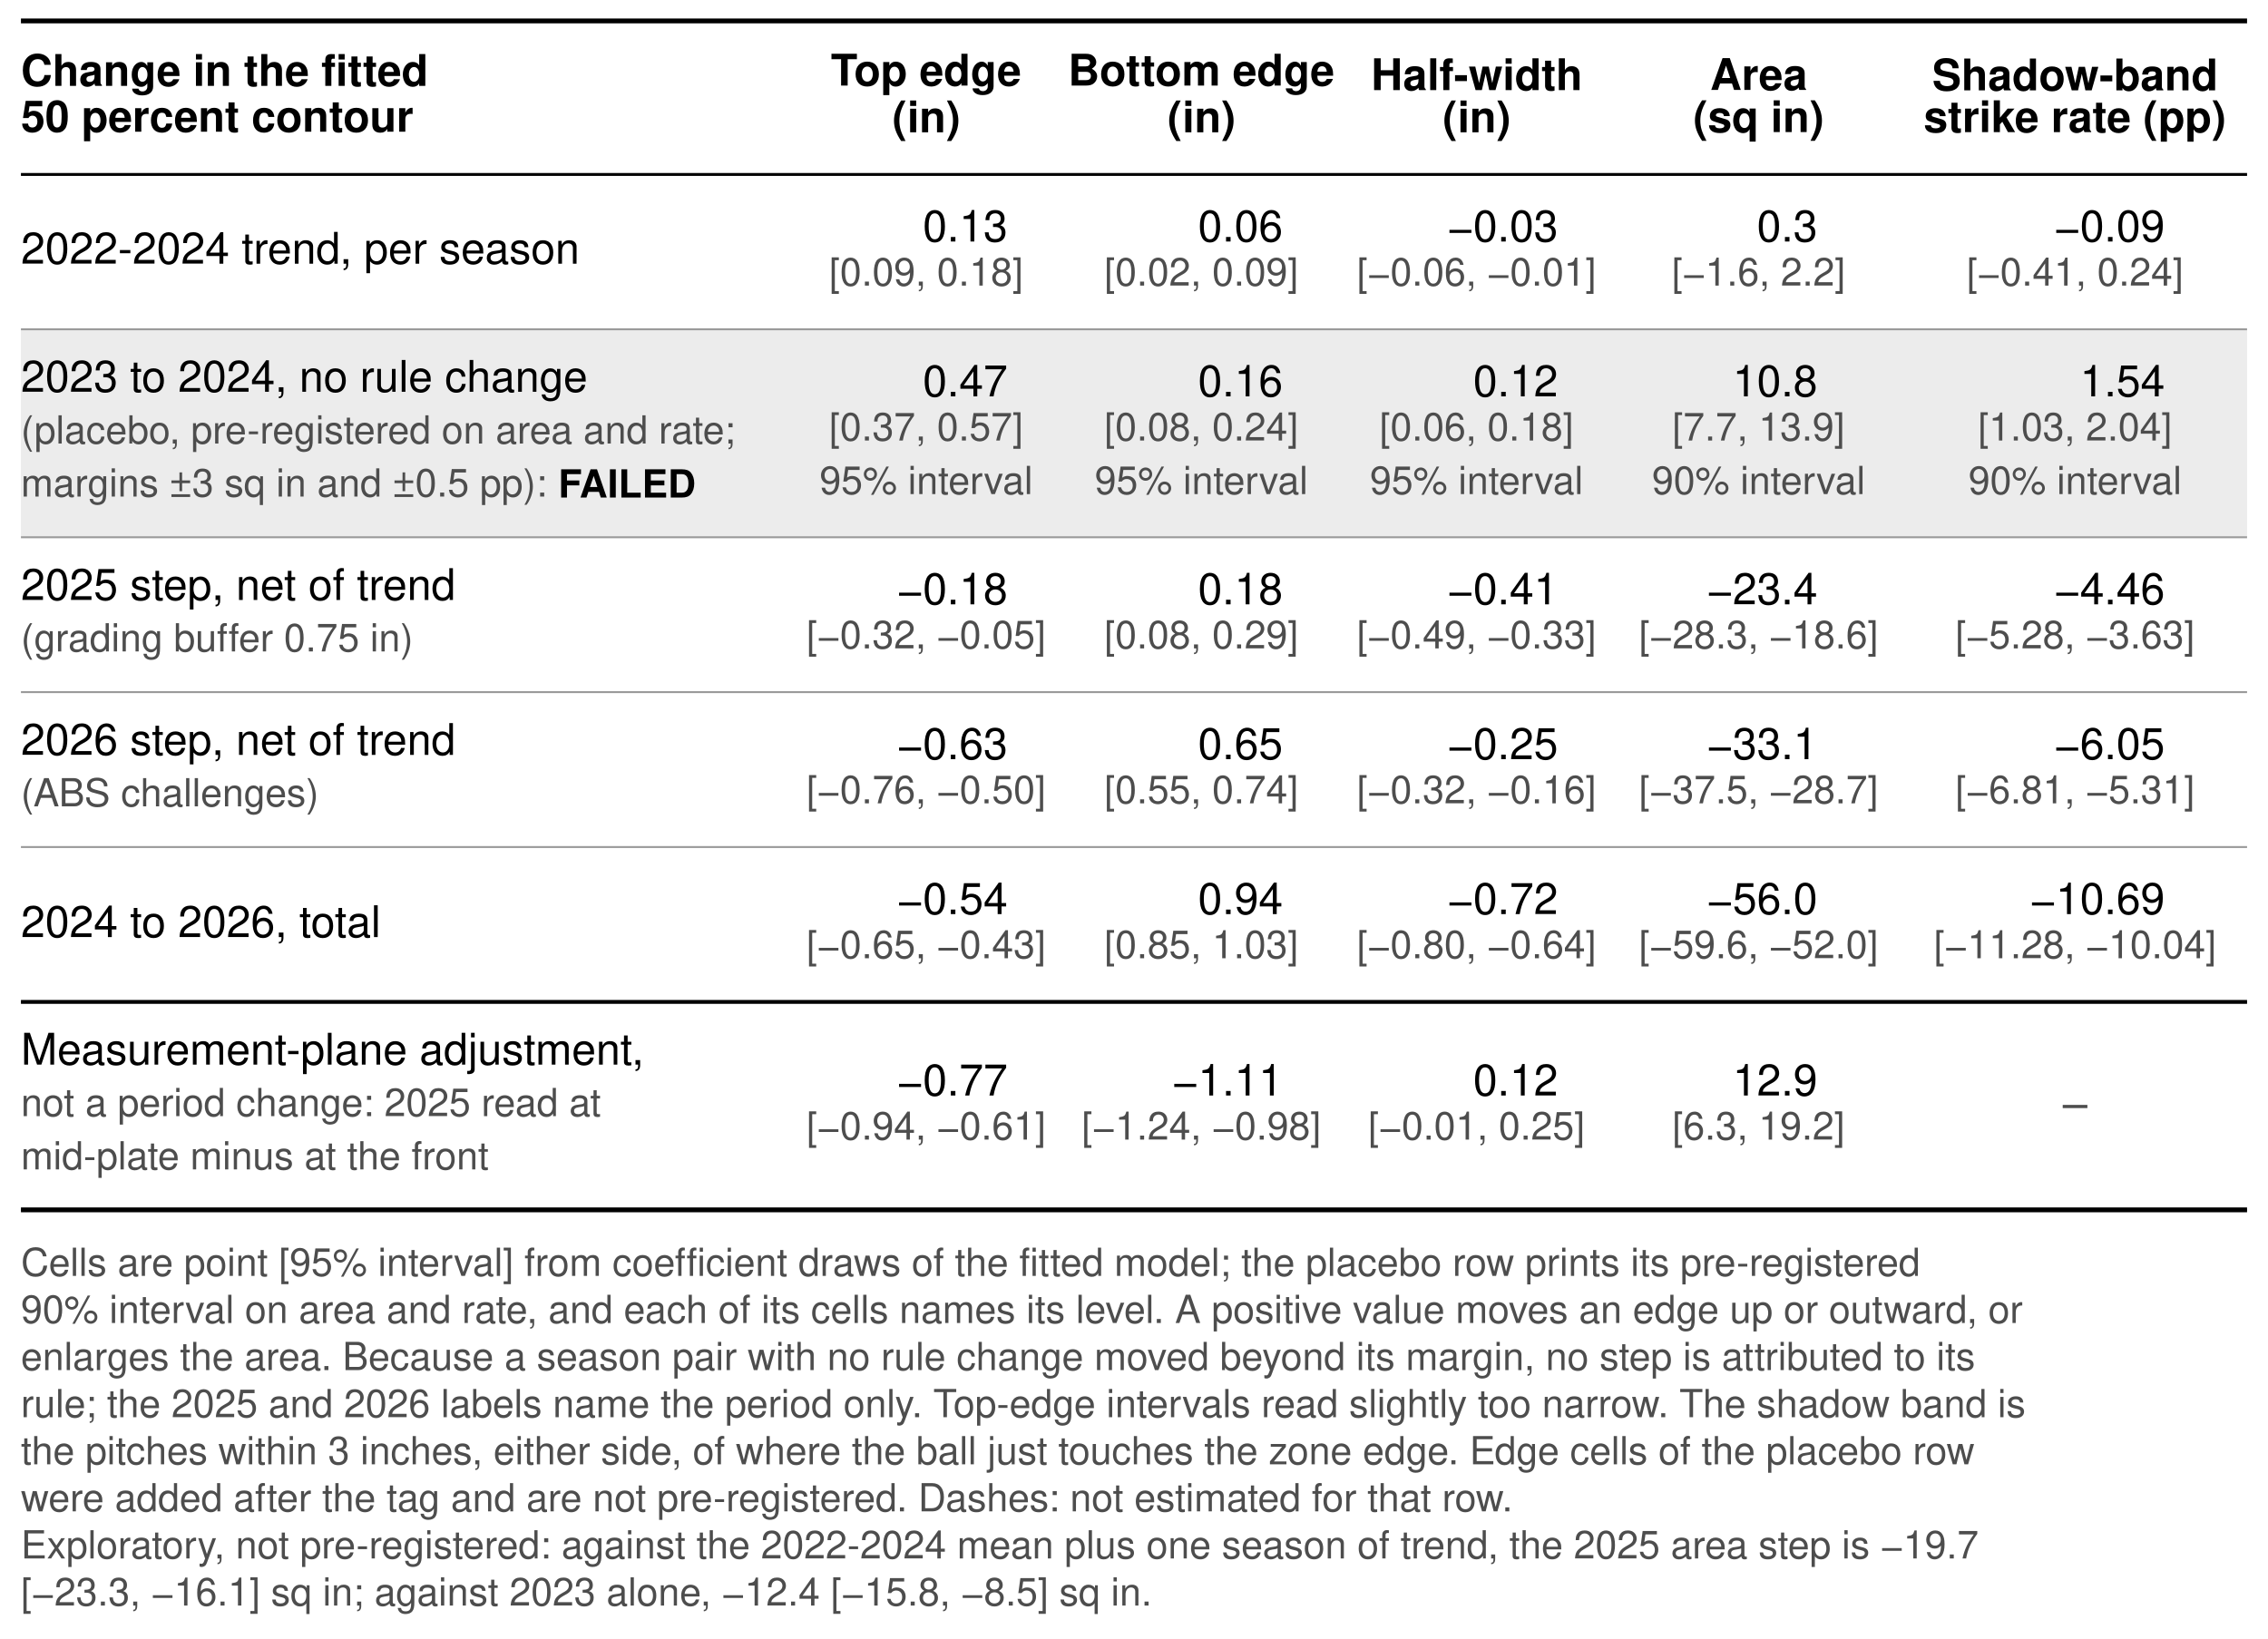
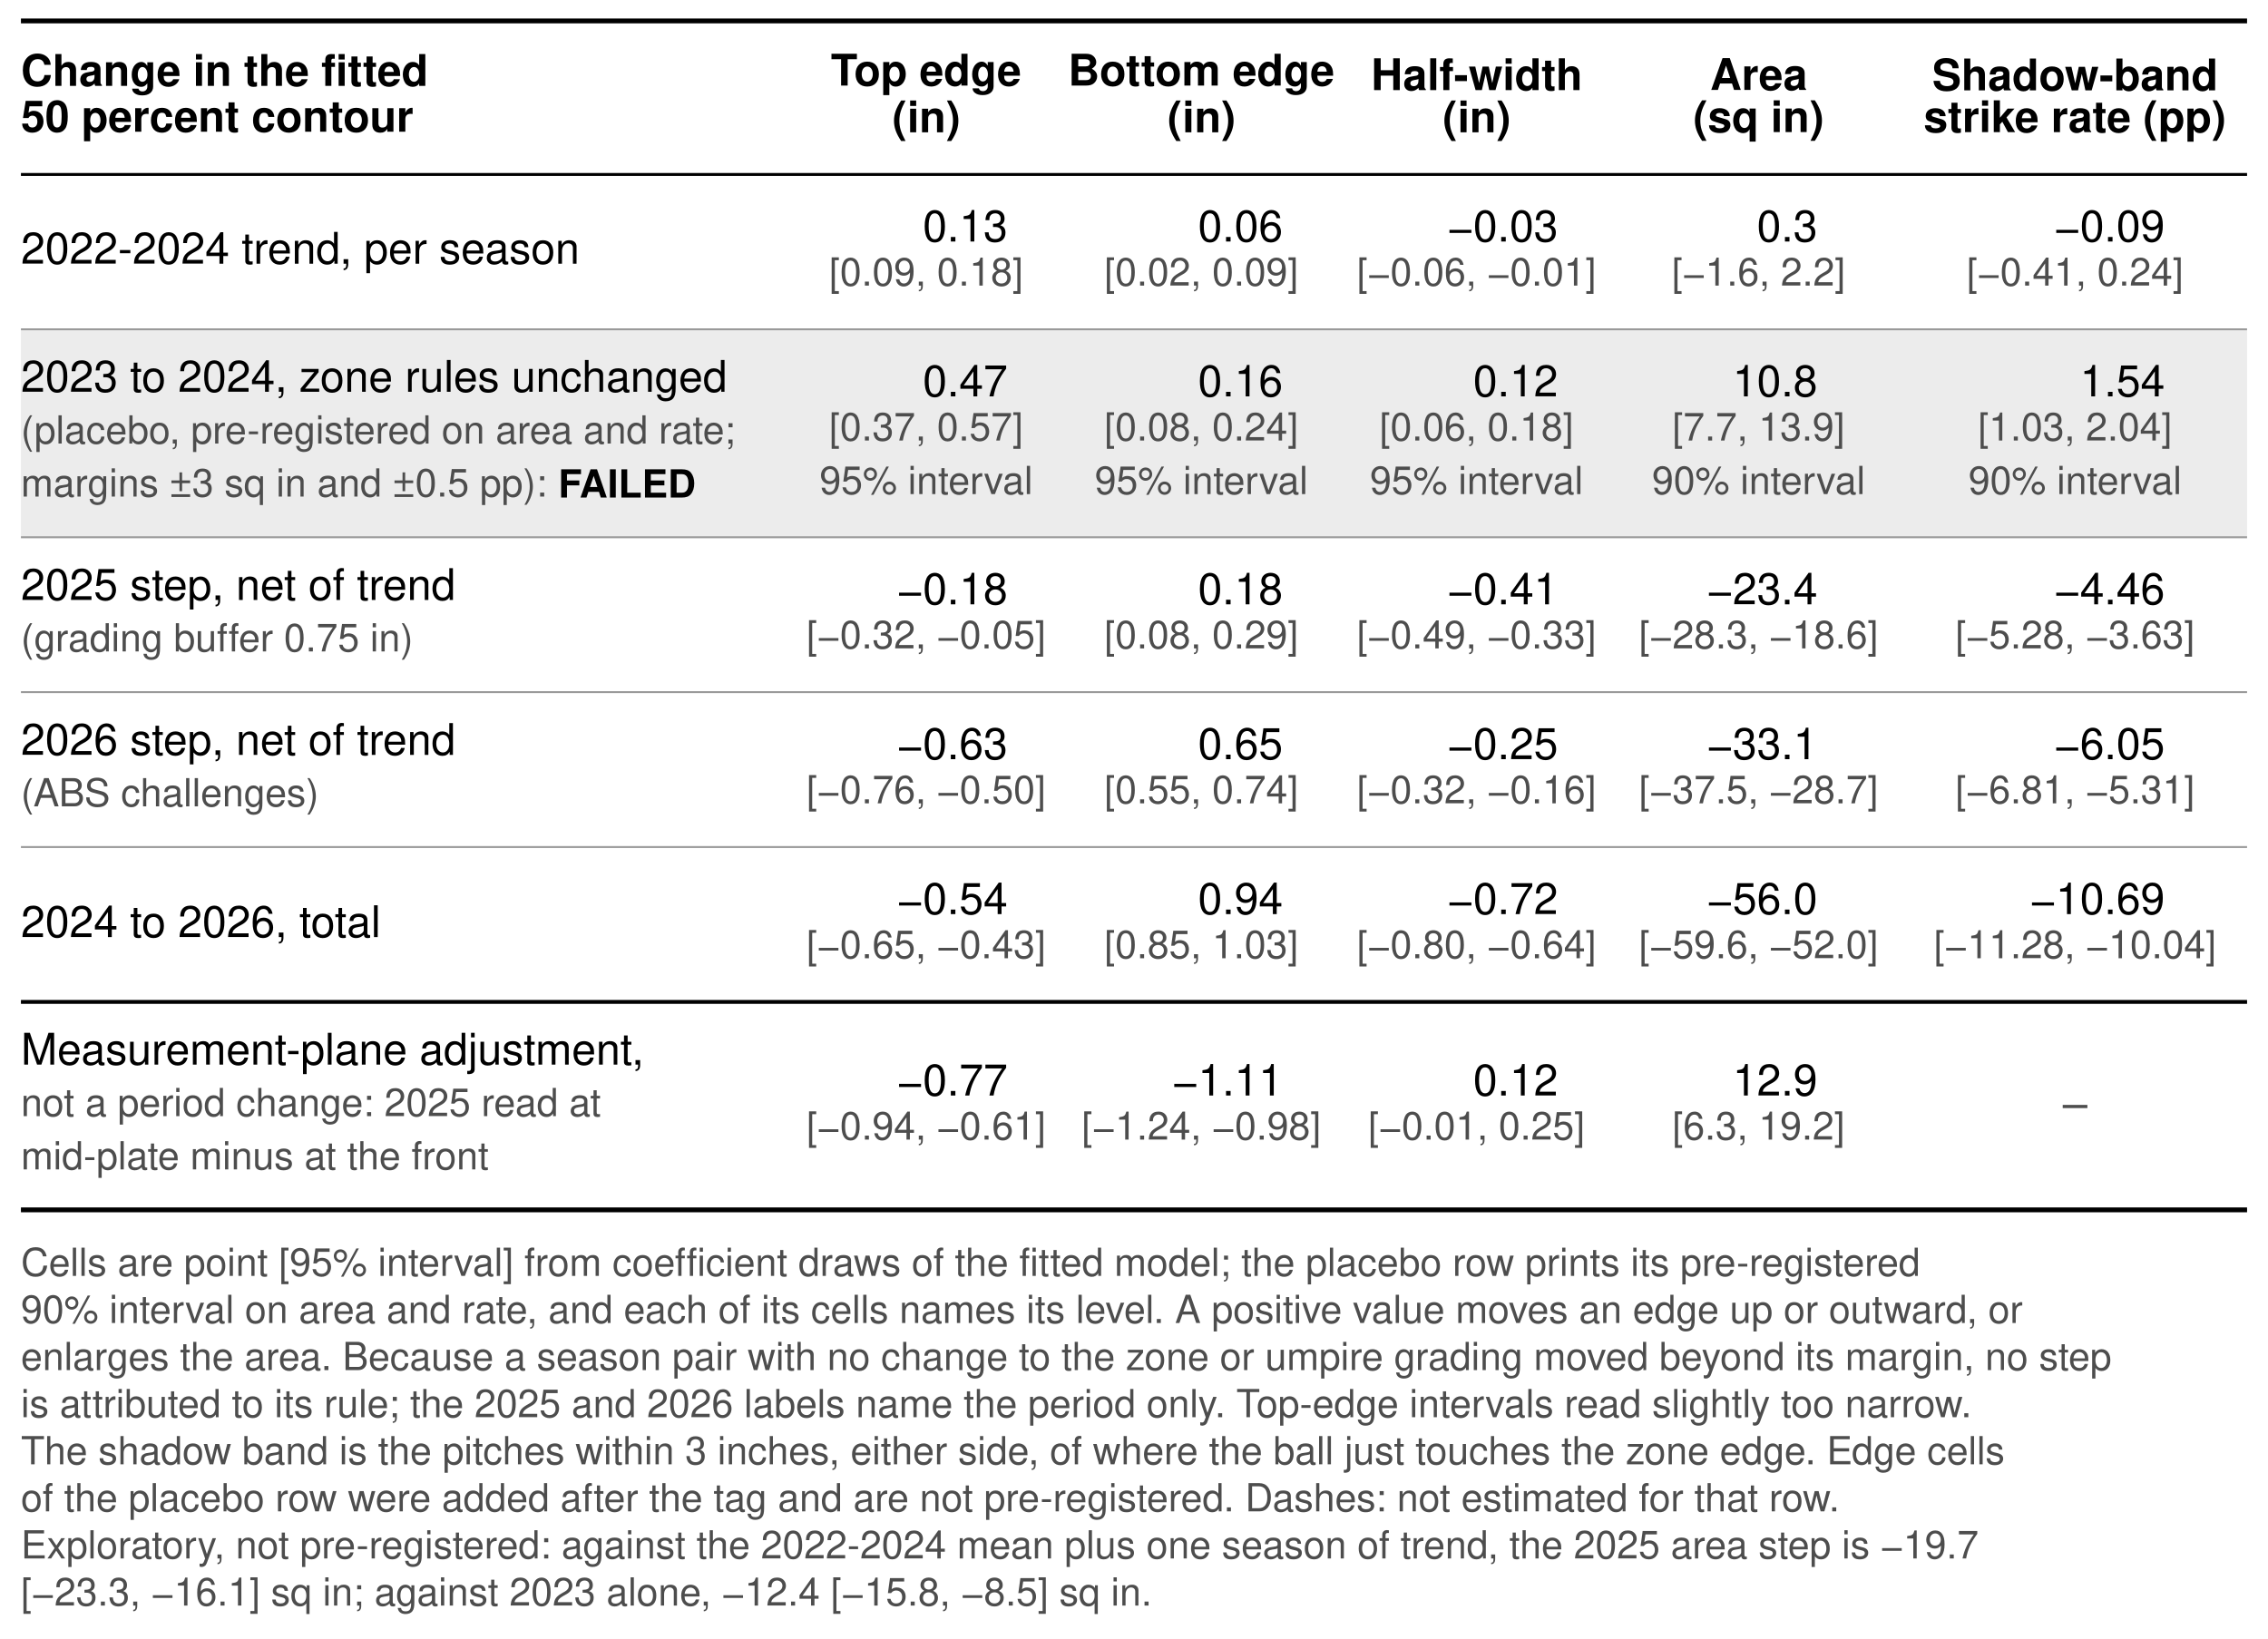
<svg xmlns="http://www.w3.org/2000/svg" width="468pt" height="338.256pt" viewBox="0 0 468 338.256" version="1.1">
  <defs>
    <style type="text/css">*{stroke-linejoin: round; stroke-linecap: butt}</style>
  </defs>
  <g id="figure_1">
    <g id="patch_1">
      <path d="M 0 338.256 L 468 338.256 L 468 0 L 0 0 z " style="fill: #ffffff" />
    </g>
    <g id="patch_2">
      <path d="M 4.32 110.88 L 463.68 110.88 L 463.68 67.968 L 4.32 67.968 z " style="fill: #ececec" />
    </g>
    <g id="line2d_1">
      <path d="M 4.32 4.32 L 463.68 4.32 " style="fill: none; stroke: #000000" />
    </g>
    <g id="line2d_2">
      <path d="M 4.32 36 L 463.68 36 " style="fill: none; stroke: #000000; stroke-width: 0.6" />
    </g>
    <g id="line2d_3">
      <path d="M 4.32 67.968 L 463.68 67.968 " style="fill: none; stroke: #9a9a9a; stroke-width: 0.4" />
    </g>
    <g id="line2d_4">
      <path d="M 4.32 110.88 L 463.68 110.88 " style="fill: none; stroke: #9a9a9a; stroke-width: 0.4" />
    </g>
    <g id="line2d_5">
      <path d="M 4.32 142.848 L 463.68 142.848 " style="fill: none; stroke: #9a9a9a; stroke-width: 0.4" />
    </g>
    <g id="line2d_6">
      <path d="M 4.32 174.816 L 463.68 174.816 " style="fill: none; stroke: #9a9a9a; stroke-width: 0.4" />
    </g>
    <g id="line2d_7">
      <path d="M 4.32 206.784 L 463.68 206.784 " style="fill: none; stroke: #9a9a9a; stroke-width: 0.4" />
    </g>
    <g id="line2d_8">
      <path d="M 4.32 206.784 L 463.68 206.784 " style="fill: none; stroke: #000000; stroke-width: 0.8" />
    </g>
    <g id="line2d_9">
      <path d="M 4.32 249.696 L 463.68 249.696 " style="fill: none; stroke: #9a9a9a; stroke-width: 0.4" />
    </g>
    <g id="line2d_10">
      <path d="M 4.32 249.696 L 463.68 249.696 " style="fill: none; stroke: #000000" />
    </g>
    <g id="text_1">
      <text style="font-weight: 700; font-size: 9px; font-family: 'Helvetica', 'Arial', 'DejaVu Sans', sans-serif" transform="translate(4.32 17.71972)">Change in the fitted</text>
      <text style="font-weight: 700; font-size: 9px; font-family: 'Helvetica', 'Arial', 'DejaVu Sans', sans-serif" transform="translate(4.32 27.18606)">50 percent contour</text>
    </g>
    <g id="text_2">
      <text style="font-weight: 700; font-size: 9px; font-family: 'Helvetica', 'Arial', 'DejaVu Sans', sans-serif" transform="translate(171.4468 17.65784)">Top edge</text>
      <text style="font-weight: 700; font-size: 9px; font-family: 'Helvetica', 'Arial', 'DejaVu Sans', sans-serif" transform="translate(184.1171 27.30419)">(in)</text>
    </g>
    <g id="text_3">
      <text style="font-weight: 700; font-size: 9px; font-family: 'Helvetica', 'Arial', 'DejaVu Sans', sans-serif" transform="translate(220.4002 17.65784)">Bottom edge</text>
      <text style="font-weight: 700; font-size: 9px; font-family: 'Helvetica', 'Arial', 'DejaVu Sans', sans-serif" transform="translate(240.902 27.30419)">(in)</text>
    </g>
    <g id="text_4">
      <text style="font-weight: 700; font-size: 9px; font-family: 'Helvetica', 'Arial', 'DejaVu Sans', sans-serif" transform="translate(282.9374 18.59651)">Half-width</text>
      <text style="font-weight: 700; font-size: 9px; font-family: 'Helvetica', 'Arial', 'DejaVu Sans', sans-serif" transform="translate(297.6869 27.30419)">(in)</text>
    </g>
    <g id="text_5">
      <text style="font-weight: 700; font-size: 9px; font-family: 'Helvetica', 'Arial', 'DejaVu Sans', sans-serif" transform="translate(352.8806 18.55854)">Area</text>
      <text style="font-weight: 700; font-size: 9px; font-family: 'Helvetica', 'Arial', 'DejaVu Sans', sans-serif" transform="translate(349.3903 27.26271)">(sq in)</text>
    </g>
    <g id="text_6">
      <text style="font-weight: 700; font-size: 9px; font-family: 'Helvetica', 'Arial', 'DejaVu Sans', sans-serif" transform="translate(398.6933 18.64925)">Shadow-band</text>
      <text style="font-weight: 700; font-size: 9px; font-family: 'Helvetica', 'Arial', 'DejaVu Sans', sans-serif" transform="translate(396.9334 27.26903)">strike rate (pp)</text>
    </g>
    <g id="text_7">
      <text style="font-size: 9px; font-family: 'Helvetica', 'Arial', 'DejaVu Sans', sans-serif; text-anchor: start" x="4.32" y="54.421" transform="rotate(-0 4.32 54.42103)">2022-2024 trend, per season</text>
    </g>
    <g id="text_8">
      <text style="font-size: 9px; font-family: 'Helvetica', 'Arial', 'DejaVu Sans', sans-serif; text-anchor: end" x="197.927" y="49.842" transform="rotate(-0 197.9266 49.84235)">0.</text>
    </g>
    <g id="text_9">
      <text style="font-size: 9px; font-family: 'Helvetica', 'Arial', 'DejaVu Sans', sans-serif; text-anchor: start" x="197.927" y="49.842" transform="rotate(-0 197.9266 49.84235)">13</text>
    </g>
    <g id="text_10">
      <text style="font-size: 8px; font-family: 'Helvetica', 'Arial', 'DejaVu Sans', sans-serif; text-anchor: middle; fill: #4d4d4d" x="191.112" y="58.949" transform="rotate(-0 191.1125 58.94913)">[0.09, 0.18]</text>
    </g>
    <g id="text_11">
      <text style="font-size: 9px; font-family: 'Helvetica', 'Arial', 'DejaVu Sans', sans-serif; text-anchor: end" x="254.712" y="49.842" transform="rotate(-0 254.7115 49.84235)">0.</text>
    </g>
    <g id="text_12">
      <text style="font-size: 9px; font-family: 'Helvetica', 'Arial', 'DejaVu Sans', sans-serif; text-anchor: start" x="254.712" y="49.842" transform="rotate(-0 254.7115 49.84235)">06</text>
    </g>
    <g id="text_13">
      <text style="font-size: 8px; font-family: 'Helvetica', 'Arial', 'DejaVu Sans', sans-serif; text-anchor: middle; fill: #4d4d4d" x="247.897" y="58.949" transform="rotate(-0 247.8974 58.94913)">[0.02, 0.09]</text>
    </g>
    <g id="text_14">
      <text style="font-size: 9px; font-family: 'Helvetica', 'Arial', 'DejaVu Sans', sans-serif; text-anchor: end" x="311.496" y="49.842" transform="rotate(-0 311.4965 49.84235)">−0.</text>
    </g>
    <g id="text_15">
      <text style="font-size: 9px; font-family: 'Helvetica', 'Arial', 'DejaVu Sans', sans-serif; text-anchor: start" x="311.496" y="49.842" transform="rotate(-0 311.4965 49.84235)">03</text>
    </g>
    <g id="text_16">
      <text style="font-size: 8px; font-family: 'Helvetica', 'Arial', 'DejaVu Sans', sans-serif; text-anchor: middle; fill: #4d4d4d" x="304.682" y="58.949" transform="rotate(-0 304.6823 58.94913)">[−0.06, −0.01]</text>
    </g>
    <g id="text_17">
      <text style="font-size: 9px; font-family: 'Helvetica', 'Arial', 'DejaVu Sans', sans-serif; text-anchor: end" x="370.042" y="49.842" transform="rotate(-0 370.0417 49.84235)">0.</text>
    </g>
    <g id="text_18">
      <text style="font-size: 9px; font-family: 'Helvetica', 'Arial', 'DejaVu Sans', sans-serif; text-anchor: start" x="370.042" y="49.842" transform="rotate(-0 370.0417 49.84235)">3</text>
    </g>
    <g id="text_19">
      <text style="font-size: 8px; font-family: 'Helvetica', 'Arial', 'DejaVu Sans', sans-serif; text-anchor: middle; fill: #4d4d4d" x="362.887" y="58.949" transform="rotate(-0 362.8868 58.94913)">[−1.6, 2.2]</text>
    </g>
    <g id="text_20">
      <text style="font-size: 9px; font-family: 'Helvetica', 'Arial', 'DejaVu Sans', sans-serif; text-anchor: end" x="436.707" y="49.842" transform="rotate(-0 436.7072 49.84235)">−0.</text>
    </g>
    <g id="text_21">
      <text style="font-size: 9px; font-family: 'Helvetica', 'Arial', 'DejaVu Sans', sans-serif; text-anchor: start" x="436.707" y="49.842" transform="rotate(-0 436.7072 49.84235)">09</text>
    </g>
    <g id="text_22">
      <text style="font-size: 8px; font-family: 'Helvetica', 'Arial', 'DejaVu Sans', sans-serif; text-anchor: middle; fill: #4d4d4d" x="428.189" y="58.949" transform="rotate(-0 428.1894 58.94913)">[−0.41, 0.24]</text>
    </g>
    <g id="text_23">
-       <text style="font-size: 9px; font-family: 'Helvetica', 'Arial', 'DejaVu Sans', sans-serif; text-anchor: start" x="4.32" y="80.859" transform="rotate(-0 4.32 80.85938)">2023 to 2024, no rule change</text>
+       <text style="font-size: 9px; font-family: 'Helvetica', 'Arial', 'DejaVu Sans', sans-serif; text-anchor: start" x="4.32" y="80.859" transform="rotate(-0 4.32 80.85938)">2023 to 2024, zone rules unchanged</text>
    </g>
    <g id="text_24">
      <text style="font-size: 8px; font-family: 'Helvetica', 'Arial', 'DejaVu Sans', sans-serif; text-anchor: start; fill: #4d4d4d" x="4.32" y="91.539" transform="rotate(-0 4.32 91.539)">(placebo, pre-registered on area and rate;</text>
    </g>
    <g id="text_25">
      <text style="font-size: 8px; font-family: 'Helvetica', 'Arial', 'DejaVu Sans', sans-serif; text-anchor: start; fill: #4d4d4d" x="4.32" y="102.483" transform="rotate(-0 4.32 102.483)">margins ±3 sq in and ±0.5 pp): </text>
    </g>
    <g id="text_26">
      <text style="font-weight: 700; font-size: 8px; font-family: 'Helvetica', 'Arial', 'DejaVu Sans', sans-serif; text-anchor: start" x="115.2" y="102.688" transform="rotate(-0 115.2 102.6883)">FAILED</text>
    </g>
    <g id="text_27">
      <text style="font-size: 9px; font-family: 'Helvetica', 'Arial', 'DejaVu Sans', sans-serif; text-anchor: end" x="197.927" y="81.81" transform="rotate(-0 197.9266 81.81035)">0.</text>
    </g>
    <g id="text_28">
      <text style="font-size: 9px; font-family: 'Helvetica', 'Arial', 'DejaVu Sans', sans-serif; text-anchor: start" x="197.927" y="81.81" transform="rotate(-0 197.9266 81.81035)">47</text>
    </g>
    <g id="text_29">
      <text style="font-size: 8px; font-family: 'Helvetica', 'Arial', 'DejaVu Sans', sans-serif; text-anchor: middle; fill: #4d4d4d" x="191.112" y="90.917" transform="rotate(-0 191.1125 90.91712)">[0.37, 0.57]</text>
    </g>
    <g id="text_30">
      <text style="font-size: 8px; font-family: 'Helvetica', 'Arial', 'DejaVu Sans', sans-serif; text-anchor: middle; fill: #4d4d4d" x="191.112" y="101.968" transform="rotate(-0 191.1125 101.9683)">95% interval</text>
    </g>
    <g id="text_31">
      <text style="font-size: 9px; font-family: 'Helvetica', 'Arial', 'DejaVu Sans', sans-serif; text-anchor: end" x="254.712" y="81.81" transform="rotate(-0 254.7115 81.81035)">0.</text>
    </g>
    <g id="text_32">
      <text style="font-size: 9px; font-family: 'Helvetica', 'Arial', 'DejaVu Sans', sans-serif; text-anchor: start" x="254.712" y="81.81" transform="rotate(-0 254.7115 81.81035)">16</text>
    </g>
    <g id="text_33">
      <text style="font-size: 8px; font-family: 'Helvetica', 'Arial', 'DejaVu Sans', sans-serif; text-anchor: middle; fill: #4d4d4d" x="247.897" y="90.917" transform="rotate(-0 247.8974 90.91712)">[0.08, 0.24]</text>
    </g>
    <g id="text_34">
      <text style="font-size: 8px; font-family: 'Helvetica', 'Arial', 'DejaVu Sans', sans-serif; text-anchor: middle; fill: #4d4d4d" x="247.897" y="101.968" transform="rotate(-0 247.8974 101.9683)">95% interval</text>
    </g>
    <g id="text_35">
      <text style="font-size: 9px; font-family: 'Helvetica', 'Arial', 'DejaVu Sans', sans-serif; text-anchor: end" x="311.496" y="81.81" transform="rotate(-0 311.4965 81.81035)">0.</text>
    </g>
    <g id="text_36">
      <text style="font-size: 9px; font-family: 'Helvetica', 'Arial', 'DejaVu Sans', sans-serif; text-anchor: start" x="311.496" y="81.81" transform="rotate(-0 311.4965 81.81035)">12</text>
    </g>
    <g id="text_37">
      <text style="font-size: 8px; font-family: 'Helvetica', 'Arial', 'DejaVu Sans', sans-serif; text-anchor: middle; fill: #4d4d4d" x="304.682" y="90.917" transform="rotate(-0 304.6823 90.91712)">[0.06, 0.18]</text>
    </g>
    <g id="text_38">
      <text style="font-size: 8px; font-family: 'Helvetica', 'Arial', 'DejaVu Sans', sans-serif; text-anchor: middle; fill: #4d4d4d" x="304.682" y="101.968" transform="rotate(-0 304.6823 101.9683)">95% interval</text>
    </g>
    <g id="text_39">
      <text style="font-size: 9px; font-family: 'Helvetica', 'Arial', 'DejaVu Sans', sans-serif; text-anchor: end" x="370.042" y="81.81" transform="rotate(-0 370.0417 81.81035)">10.</text>
    </g>
    <g id="text_40">
      <text style="font-size: 9px; font-family: 'Helvetica', 'Arial', 'DejaVu Sans', sans-serif; text-anchor: start" x="370.042" y="81.81" transform="rotate(-0 370.0417 81.81035)">8</text>
    </g>
    <g id="text_41">
      <text style="font-size: 8px; font-family: 'Helvetica', 'Arial', 'DejaVu Sans', sans-serif; text-anchor: middle; fill: #4d4d4d" x="362.887" y="90.917" transform="rotate(-0 362.8868 90.91712)">[7.7, 13.9]</text>
    </g>
    <g id="text_42">
      <text style="font-size: 8px; font-family: 'Helvetica', 'Arial', 'DejaVu Sans', sans-serif; text-anchor: middle; fill: #4d4d4d" x="362.887" y="101.968" transform="rotate(-0 362.8868 101.9683)">90% interval</text>
    </g>
    <g id="text_43">
      <text style="font-size: 9px; font-family: 'Helvetica', 'Arial', 'DejaVu Sans', sans-serif; text-anchor: end" x="436.707" y="81.81" transform="rotate(-0 436.7072 81.81035)">1.</text>
    </g>
    <g id="text_44">
      <text style="font-size: 9px; font-family: 'Helvetica', 'Arial', 'DejaVu Sans', sans-serif; text-anchor: start" x="436.707" y="81.81" transform="rotate(-0 436.7072 81.81035)">54</text>
    </g>
    <g id="text_45">
      <text style="font-size: 8px; font-family: 'Helvetica', 'Arial', 'DejaVu Sans', sans-serif; text-anchor: middle; fill: #4d4d4d" x="428.189" y="90.917" transform="rotate(-0 428.1894 90.91712)">[1.03, 2.04]</text>
    </g>
    <g id="text_46">
      <text style="font-size: 8px; font-family: 'Helvetica', 'Arial', 'DejaVu Sans', sans-serif; text-anchor: middle; fill: #4d4d4d" x="428.189" y="101.968" transform="rotate(-0 428.1894 101.9683)">90% interval</text>
    </g>
    <g id="text_47">
      <text style="font-size: 9px; font-family: 'Helvetica', 'Arial', 'DejaVu Sans', sans-serif; text-anchor: start" x="4.32" y="123.829" transform="rotate(-0 4.32 123.829)">2025 step, net of trend</text>
    </g>
    <g id="text_48">
      <text style="font-size: 8px; font-family: 'Helvetica', 'Arial', 'DejaVu Sans', sans-serif; text-anchor: start; fill: #4d4d4d" x="4.32" y="134.451" transform="rotate(-0 4.32 134.451)">(grading buffer 0.75 in)</text>
    </g>
    <g id="text_49">
      <text style="font-size: 9px; font-family: 'Helvetica', 'Arial', 'DejaVu Sans', sans-serif; text-anchor: end" x="197.927" y="124.722" transform="rotate(-0 197.9266 124.7224)">−0.</text>
    </g>
    <g id="text_50">
      <text style="font-size: 9px; font-family: 'Helvetica', 'Arial', 'DejaVu Sans', sans-serif; text-anchor: start" x="197.927" y="124.722" transform="rotate(-0 197.9266 124.7224)">18</text>
    </g>
    <g id="text_51">
      <text style="font-size: 8px; font-family: 'Helvetica', 'Arial', 'DejaVu Sans', sans-serif; text-anchor: middle; fill: #4d4d4d" x="191.112" y="133.829" transform="rotate(-0 191.1125 133.8291)">[−0.32, −0.05]</text>
    </g>
    <g id="text_52">
      <text style="font-size: 9px; font-family: 'Helvetica', 'Arial', 'DejaVu Sans', sans-serif; text-anchor: end" x="254.712" y="124.722" transform="rotate(-0 254.7115 124.7224)">0.</text>
    </g>
    <g id="text_53">
      <text style="font-size: 9px; font-family: 'Helvetica', 'Arial', 'DejaVu Sans', sans-serif; text-anchor: start" x="254.712" y="124.722" transform="rotate(-0 254.7115 124.7224)">18</text>
    </g>
    <g id="text_54">
      <text style="font-size: 8px; font-family: 'Helvetica', 'Arial', 'DejaVu Sans', sans-serif; text-anchor: middle; fill: #4d4d4d" x="247.897" y="133.829" transform="rotate(-0 247.8974 133.8291)">[0.08, 0.29]</text>
    </g>
    <g id="text_55">
      <text style="font-size: 9px; font-family: 'Helvetica', 'Arial', 'DejaVu Sans', sans-serif; text-anchor: end" x="311.496" y="124.722" transform="rotate(-0 311.4965 124.7224)">−0.</text>
    </g>
    <g id="text_56">
      <text style="font-size: 9px; font-family: 'Helvetica', 'Arial', 'DejaVu Sans', sans-serif; text-anchor: start" x="311.496" y="124.722" transform="rotate(-0 311.4965 124.7224)">41</text>
    </g>
    <g id="text_57">
      <text style="font-size: 8px; font-family: 'Helvetica', 'Arial', 'DejaVu Sans', sans-serif; text-anchor: middle; fill: #4d4d4d" x="304.682" y="133.829" transform="rotate(-0 304.6823 133.8291)">[−0.49, −0.33]</text>
    </g>
    <g id="text_58">
      <text style="font-size: 9px; font-family: 'Helvetica', 'Arial', 'DejaVu Sans', sans-serif; text-anchor: end" x="370.042" y="124.722" transform="rotate(-0 370.0417 124.7224)">−23.</text>
    </g>
    <g id="text_59">
      <text style="font-size: 9px; font-family: 'Helvetica', 'Arial', 'DejaVu Sans', sans-serif; text-anchor: start" x="370.042" y="124.722" transform="rotate(-0 370.0417 124.7224)">4</text>
    </g>
    <g id="text_60">
      <text style="font-size: 8px; font-family: 'Helvetica', 'Arial', 'DejaVu Sans', sans-serif; text-anchor: middle; fill: #4d4d4d" x="362.887" y="133.829" transform="rotate(-0 362.8868 133.8291)">[−28.3, −18.6]</text>
    </g>
    <g id="text_61">
      <text style="font-size: 9px; font-family: 'Helvetica', 'Arial', 'DejaVu Sans', sans-serif; text-anchor: end" x="436.707" y="124.722" transform="rotate(-0 436.7072 124.7224)">−4.</text>
    </g>
    <g id="text_62">
      <text style="font-size: 9px; font-family: 'Helvetica', 'Arial', 'DejaVu Sans', sans-serif; text-anchor: start" x="436.707" y="124.722" transform="rotate(-0 436.7072 124.7224)">46</text>
    </g>
    <g id="text_63">
      <text style="font-size: 8px; font-family: 'Helvetica', 'Arial', 'DejaVu Sans', sans-serif; text-anchor: middle; fill: #4d4d4d" x="428.189" y="133.829" transform="rotate(-0 428.1894 133.8291)">[−5.28, −3.63]</text>
    </g>
    <g id="text_64">
      <text style="font-size: 9px; font-family: 'Helvetica', 'Arial', 'DejaVu Sans', sans-serif; text-anchor: start" x="4.32" y="155.797" transform="rotate(-0 4.32 155.797)">2026 step, net of trend</text>
    </g>
    <g id="text_65">
      <text style="font-size: 8px; font-family: 'Helvetica', 'Arial', 'DejaVu Sans', sans-serif; text-anchor: start; fill: #4d4d4d" x="4.32" y="166.419" transform="rotate(-0 4.32 166.419)">(ABS challenges)</text>
    </g>
    <g id="text_66">
      <text style="font-size: 9px; font-family: 'Helvetica', 'Arial', 'DejaVu Sans', sans-serif; text-anchor: end" x="197.927" y="156.69" transform="rotate(-0 197.9266 156.6904)">−0.</text>
    </g>
    <g id="text_67">
      <text style="font-size: 9px; font-family: 'Helvetica', 'Arial', 'DejaVu Sans', sans-serif; text-anchor: start" x="197.927" y="156.69" transform="rotate(-0 197.9266 156.6904)">63</text>
    </g>
    <g id="text_68">
      <text style="font-size: 8px; font-family: 'Helvetica', 'Arial', 'DejaVu Sans', sans-serif; text-anchor: middle; fill: #4d4d4d" x="191.112" y="165.797" transform="rotate(-0 191.1125 165.7971)">[−0.76, −0.50]</text>
    </g>
    <g id="text_69">
      <text style="font-size: 9px; font-family: 'Helvetica', 'Arial', 'DejaVu Sans', sans-serif; text-anchor: end" x="254.712" y="156.69" transform="rotate(-0 254.7115 156.6904)">0.</text>
    </g>
    <g id="text_70">
      <text style="font-size: 9px; font-family: 'Helvetica', 'Arial', 'DejaVu Sans', sans-serif; text-anchor: start" x="254.712" y="156.69" transform="rotate(-0 254.7115 156.6904)">65</text>
    </g>
    <g id="text_71">
      <text style="font-size: 8px; font-family: 'Helvetica', 'Arial', 'DejaVu Sans', sans-serif; text-anchor: middle; fill: #4d4d4d" x="247.897" y="165.797" transform="rotate(-0 247.8974 165.7971)">[0.55, 0.74]</text>
    </g>
    <g id="text_72">
      <text style="font-size: 9px; font-family: 'Helvetica', 'Arial', 'DejaVu Sans', sans-serif; text-anchor: end" x="311.496" y="156.69" transform="rotate(-0 311.4965 156.6904)">−0.</text>
    </g>
    <g id="text_73">
      <text style="font-size: 9px; font-family: 'Helvetica', 'Arial', 'DejaVu Sans', sans-serif; text-anchor: start" x="311.496" y="156.69" transform="rotate(-0 311.4965 156.6904)">25</text>
    </g>
    <g id="text_74">
      <text style="font-size: 8px; font-family: 'Helvetica', 'Arial', 'DejaVu Sans', sans-serif; text-anchor: middle; fill: #4d4d4d" x="304.682" y="165.797" transform="rotate(-0 304.6823 165.7971)">[−0.32, −0.16]</text>
    </g>
    <g id="text_75">
      <text style="font-size: 9px; font-family: 'Helvetica', 'Arial', 'DejaVu Sans', sans-serif; text-anchor: end" x="370.042" y="156.69" transform="rotate(-0 370.0417 156.6904)">−33.</text>
    </g>
    <g id="text_76">
      <text style="font-size: 9px; font-family: 'Helvetica', 'Arial', 'DejaVu Sans', sans-serif; text-anchor: start" x="370.042" y="156.69" transform="rotate(-0 370.0417 156.6904)">1</text>
    </g>
    <g id="text_77">
      <text style="font-size: 8px; font-family: 'Helvetica', 'Arial', 'DejaVu Sans', sans-serif; text-anchor: middle; fill: #4d4d4d" x="362.887" y="165.797" transform="rotate(-0 362.8868 165.7971)">[−37.5, −28.7]</text>
    </g>
    <g id="text_78">
      <text style="font-size: 9px; font-family: 'Helvetica', 'Arial', 'DejaVu Sans', sans-serif; text-anchor: end" x="436.707" y="156.69" transform="rotate(-0 436.7072 156.6904)">−6.</text>
    </g>
    <g id="text_79">
      <text style="font-size: 9px; font-family: 'Helvetica', 'Arial', 'DejaVu Sans', sans-serif; text-anchor: start" x="436.707" y="156.69" transform="rotate(-0 436.7072 156.6904)">05</text>
    </g>
    <g id="text_80">
      <text style="font-size: 8px; font-family: 'Helvetica', 'Arial', 'DejaVu Sans', sans-serif; text-anchor: middle; fill: #4d4d4d" x="428.189" y="165.797" transform="rotate(-0 428.1894 165.7971)">[−6.81, −5.31]</text>
    </g>
    <g id="text_81">
      <text style="font-size: 9px; font-family: 'Helvetica', 'Arial', 'DejaVu Sans', sans-serif; text-anchor: start" x="4.32" y="193.41" transform="rotate(-0 4.32 193.4104)">2024 to 2026, total</text>
    </g>
    <g id="text_82">
      <text style="font-size: 9px; font-family: 'Helvetica', 'Arial', 'DejaVu Sans', sans-serif; text-anchor: end" x="197.927" y="188.658" transform="rotate(-0 197.9266 188.6584)">−0.</text>
    </g>
    <g id="text_83">
      <text style="font-size: 9px; font-family: 'Helvetica', 'Arial', 'DejaVu Sans', sans-serif; text-anchor: start" x="197.927" y="188.658" transform="rotate(-0 197.9266 188.6584)">54</text>
    </g>
    <g id="text_84">
      <text style="font-size: 8px; font-family: 'Helvetica', 'Arial', 'DejaVu Sans', sans-serif; text-anchor: middle; fill: #4d4d4d" x="191.112" y="197.765" transform="rotate(-0 191.1125 197.7651)">[−0.65, −0.43]</text>
    </g>
    <g id="text_85">
      <text style="font-size: 9px; font-family: 'Helvetica', 'Arial', 'DejaVu Sans', sans-serif; text-anchor: end" x="254.712" y="188.658" transform="rotate(-0 254.7115 188.6584)">0.</text>
    </g>
    <g id="text_86">
      <text style="font-size: 9px; font-family: 'Helvetica', 'Arial', 'DejaVu Sans', sans-serif; text-anchor: start" x="254.712" y="188.658" transform="rotate(-0 254.7115 188.6584)">94</text>
    </g>
    <g id="text_87">
      <text style="font-size: 8px; font-family: 'Helvetica', 'Arial', 'DejaVu Sans', sans-serif; text-anchor: middle; fill: #4d4d4d" x="247.897" y="197.765" transform="rotate(-0 247.8974 197.7651)">[0.85, 1.03]</text>
    </g>
    <g id="text_88">
      <text style="font-size: 9px; font-family: 'Helvetica', 'Arial', 'DejaVu Sans', sans-serif; text-anchor: end" x="311.496" y="188.658" transform="rotate(-0 311.4965 188.6584)">−0.</text>
    </g>
    <g id="text_89">
      <text style="font-size: 9px; font-family: 'Helvetica', 'Arial', 'DejaVu Sans', sans-serif; text-anchor: start" x="311.496" y="188.658" transform="rotate(-0 311.4965 188.6584)">72</text>
    </g>
    <g id="text_90">
      <text style="font-size: 8px; font-family: 'Helvetica', 'Arial', 'DejaVu Sans', sans-serif; text-anchor: middle; fill: #4d4d4d" x="304.682" y="197.765" transform="rotate(-0 304.6823 197.7651)">[−0.80, −0.64]</text>
    </g>
    <g id="text_91">
      <text style="font-size: 9px; font-family: 'Helvetica', 'Arial', 'DejaVu Sans', sans-serif; text-anchor: end" x="370.042" y="188.658" transform="rotate(-0 370.0417 188.6584)">−56.</text>
    </g>
    <g id="text_92">
      <text style="font-size: 9px; font-family: 'Helvetica', 'Arial', 'DejaVu Sans', sans-serif; text-anchor: start" x="370.042" y="188.658" transform="rotate(-0 370.0417 188.6584)">0</text>
    </g>
    <g id="text_93">
      <text style="font-size: 8px; font-family: 'Helvetica', 'Arial', 'DejaVu Sans', sans-serif; text-anchor: middle; fill: #4d4d4d" x="362.887" y="197.765" transform="rotate(-0 362.8868 197.7651)">[−59.6, −52.0]</text>
    </g>
    <g id="text_94">
      <text style="font-size: 9px; font-family: 'Helvetica', 'Arial', 'DejaVu Sans', sans-serif; text-anchor: end" x="436.707" y="188.658" transform="rotate(-0 436.7072 188.6584)">−10.</text>
    </g>
    <g id="text_95">
      <text style="font-size: 9px; font-family: 'Helvetica', 'Arial', 'DejaVu Sans', sans-serif; text-anchor: start" x="436.707" y="188.658" transform="rotate(-0 436.7072 188.6584)">69</text>
    </g>
    <g id="text_96">
      <text style="font-size: 8px; font-family: 'Helvetica', 'Arial', 'DejaVu Sans', sans-serif; text-anchor: middle; fill: #4d4d4d" x="428.189" y="197.765" transform="rotate(-0 428.1894 197.7651)">[−11.28, −10.04]</text>
    </g>
    <g id="text_97">
      <text style="font-size: 9px; font-family: 'Helvetica', 'Arial', 'DejaVu Sans', sans-serif; text-anchor: start" x="4.32" y="219.722" transform="rotate(-0 4.32 219.7218)">Measurement-plane adjustment,</text>
    </g>
    <g id="text_98">
      <text style="font-size: 8px; font-family: 'Helvetica', 'Arial', 'DejaVu Sans', sans-serif; text-anchor: start; fill: #4d4d4d" x="4.32" y="230.355" transform="rotate(-0 4.32 230.355)">not a period change: 2025 read at</text>
    </g>
    <g id="text_99">
      <text style="font-size: 8px; font-family: 'Helvetica', 'Arial', 'DejaVu Sans', sans-serif; text-anchor: start; fill: #4d4d4d" x="4.32" y="241.35" transform="rotate(-0 4.32 241.3502)">mid-plate minus at the front</text>
    </g>
    <g id="text_100">
      <text style="font-size: 9px; font-family: 'Helvetica', 'Arial', 'DejaVu Sans', sans-serif; text-anchor: end" x="197.927" y="226.098" transform="rotate(-0 197.9266 226.0984)">−0.</text>
    </g>
    <g id="text_101">
      <text style="font-size: 9px; font-family: 'Helvetica', 'Arial', 'DejaVu Sans', sans-serif; text-anchor: start" x="197.927" y="226.098" transform="rotate(-0 197.9266 226.0984)">77</text>
    </g>
    <g id="text_102">
      <text style="font-size: 8px; font-family: 'Helvetica', 'Arial', 'DejaVu Sans', sans-serif; text-anchor: middle; fill: #4d4d4d" x="191.112" y="235.205" transform="rotate(-0 191.1125 235.2051)">[−0.94, −0.61]</text>
    </g>
    <g id="text_103">
      <text style="font-size: 9px; font-family: 'Helvetica', 'Arial', 'DejaVu Sans', sans-serif; text-anchor: end" x="254.712" y="226.098" transform="rotate(-0 254.7115 226.0984)">−1.</text>
    </g>
    <g id="text_104">
      <text style="font-size: 9px; font-family: 'Helvetica', 'Arial', 'DejaVu Sans', sans-serif; text-anchor: start" x="254.712" y="226.098" transform="rotate(-0 254.7115 226.0984)">11</text>
    </g>
    <g id="text_105">
      <text style="font-size: 8px; font-family: 'Helvetica', 'Arial', 'DejaVu Sans', sans-serif; text-anchor: middle; fill: #4d4d4d" x="247.897" y="235.205" transform="rotate(-0 247.8974 235.2051)">[−1.24, −0.98]</text>
    </g>
    <g id="text_106">
      <text style="font-size: 9px; font-family: 'Helvetica', 'Arial', 'DejaVu Sans', sans-serif; text-anchor: end" x="311.496" y="226.098" transform="rotate(-0 311.4965 226.0984)">0.</text>
    </g>
    <g id="text_107">
      <text style="font-size: 9px; font-family: 'Helvetica', 'Arial', 'DejaVu Sans', sans-serif; text-anchor: start" x="311.496" y="226.098" transform="rotate(-0 311.4965 226.0984)">12</text>
    </g>
    <g id="text_108">
      <text style="font-size: 8px; font-family: 'Helvetica', 'Arial', 'DejaVu Sans', sans-serif; text-anchor: middle; fill: #4d4d4d" x="304.682" y="235.205" transform="rotate(-0 304.6823 235.2051)">[−0.01, 0.25]</text>
    </g>
    <g id="text_109">
      <text style="font-size: 9px; font-family: 'Helvetica', 'Arial', 'DejaVu Sans', sans-serif; text-anchor: end" x="370.042" y="226.098" transform="rotate(-0 370.0417 226.0984)">12.</text>
    </g>
    <g id="text_110">
      <text style="font-size: 9px; font-family: 'Helvetica', 'Arial', 'DejaVu Sans', sans-serif; text-anchor: start" x="370.042" y="226.098" transform="rotate(-0 370.0417 226.0984)">9</text>
    </g>
    <g id="text_111">
      <text style="font-size: 8px; font-family: 'Helvetica', 'Arial', 'DejaVu Sans', sans-serif; text-anchor: middle; fill: #4d4d4d" x="362.887" y="235.205" transform="rotate(-0 362.8868 235.2051)">[6.3, 19.2]</text>
    </g>
    <g id="text_112">
      <text style="font-size: 9px; font-family: 'Helvetica', 'Arial', 'DejaVu Sans', sans-serif; text-anchor: middle; fill: #4d4d4d" x="428.189" y="230.85" transform="rotate(-0 428.1894 230.8504)">–</text>
    </g>
    <g id="text_113">
      <text style="font-size: 8px; font-family: 'Helvetica', 'Arial', 'DejaVu Sans', sans-serif; text-anchor: start; fill: #4d4d4d" x="4.32" y="263.331" transform="rotate(-0 4.32 263.331)">Cells are point [95% interval] from coefficient draws of the fitted model; the placebo row prints its pre-registered</text>
    </g>
    <g id="text_114">
      <text style="font-size: 8px; font-family: 'Helvetica', 'Arial', 'DejaVu Sans', sans-serif; text-anchor: start; fill: #4d4d4d" x="4.32" y="273.051" transform="rotate(-0 4.32 273.051)">90% interval on area and rate, and each of its cells names its level. A positive value moves an edge up or outward, or</text>
    </g>
    <g id="text_115">
-       <text style="font-size: 8px; font-family: 'Helvetica', 'Arial', 'DejaVu Sans', sans-serif; text-anchor: start; fill: #4d4d4d" x="4.32" y="282.771" transform="rotate(-0 4.32 282.771)">enlarges the area. Because a season pair with no rule change moved beyond its margin, no step is attributed to its</text>
+       <text style="font-size: 8px; font-family: 'Helvetica', 'Arial', 'DejaVu Sans', sans-serif; text-anchor: start; fill: #4d4d4d" x="4.32" y="282.771" transform="rotate(-0 4.32 282.771)">enlarges the area. Because a season pair with no change to the zone or umpire grading moved beyond its margin, no step</text>
    </g>
    <g id="text_116">
-       <text style="font-size: 8px; font-family: 'Helvetica', 'Arial', 'DejaVu Sans', sans-serif; text-anchor: start; fill: #4d4d4d" x="4.32" y="292.491" transform="rotate(-0 4.32 292.491)">rule; the 2025 and 2026 labels name the period only. Top-edge intervals read slightly too narrow. The shadow band is</text>
+       <text style="font-size: 8px; font-family: 'Helvetica', 'Arial', 'DejaVu Sans', sans-serif; text-anchor: start; fill: #4d4d4d" x="4.32" y="292.491" transform="rotate(-0 4.32 292.491)">is attributed to its rule; the 2025 and 2026 labels name the period only. Top-edge intervals read slightly too narrow.</text>
    </g>
    <g id="text_117">
-       <text style="font-size: 8px; font-family: 'Helvetica', 'Arial', 'DejaVu Sans', sans-serif; text-anchor: start; fill: #4d4d4d" x="4.32" y="302.211" transform="rotate(-0 4.32 302.211)">the pitches within 3 inches, either side, of where the ball just touches the zone edge. Edge cells of the placebo row</text>
+       <text style="font-size: 8px; font-family: 'Helvetica', 'Arial', 'DejaVu Sans', sans-serif; text-anchor: start; fill: #4d4d4d" x="4.32" y="302.211" transform="rotate(-0 4.32 302.211)">The shadow band is the pitches within 3 inches, either side, of where the ball just touches the zone edge. Edge cells</text>
    </g>
    <g id="text_118">
-       <text style="font-size: 8px; font-family: 'Helvetica', 'Arial', 'DejaVu Sans', sans-serif; text-anchor: start; fill: #4d4d4d" x="4.32" y="311.931" transform="rotate(-0 4.32 311.931)">were added after the tag and are not pre-registered. Dashes: not estimated for that row.</text>
+       <text style="font-size: 8px; font-family: 'Helvetica', 'Arial', 'DejaVu Sans', sans-serif; text-anchor: start; fill: #4d4d4d" x="4.32" y="311.931" transform="rotate(-0 4.32 311.931)">of the placebo row were added after the tag and are not pre-registered. Dashes: not estimated for that row.</text>
    </g>
    <g id="text_119">
      <text style="font-size: 8px; font-family: 'Helvetica', 'Arial', 'DejaVu Sans', sans-serif; text-anchor: start; fill: #4d4d4d" x="4.32" y="321.651" transform="rotate(-0 4.32 321.651)">Exploratory, not pre-registered: against the 2022-2024 mean plus one season of trend, the 2025 area step is −19.7</text>
    </g>
    <g id="text_120">
      <text style="font-size: 8px; font-family: 'Helvetica', 'Arial', 'DejaVu Sans', sans-serif; text-anchor: start; fill: #4d4d4d" x="4.32" y="331.371" transform="rotate(-0 4.32 331.371)">[−23.3, −16.1] sq in; against 2023 alone, −12.4 [−15.8, −8.5] sq in.</text>
    </g>
  </g>
</svg>
